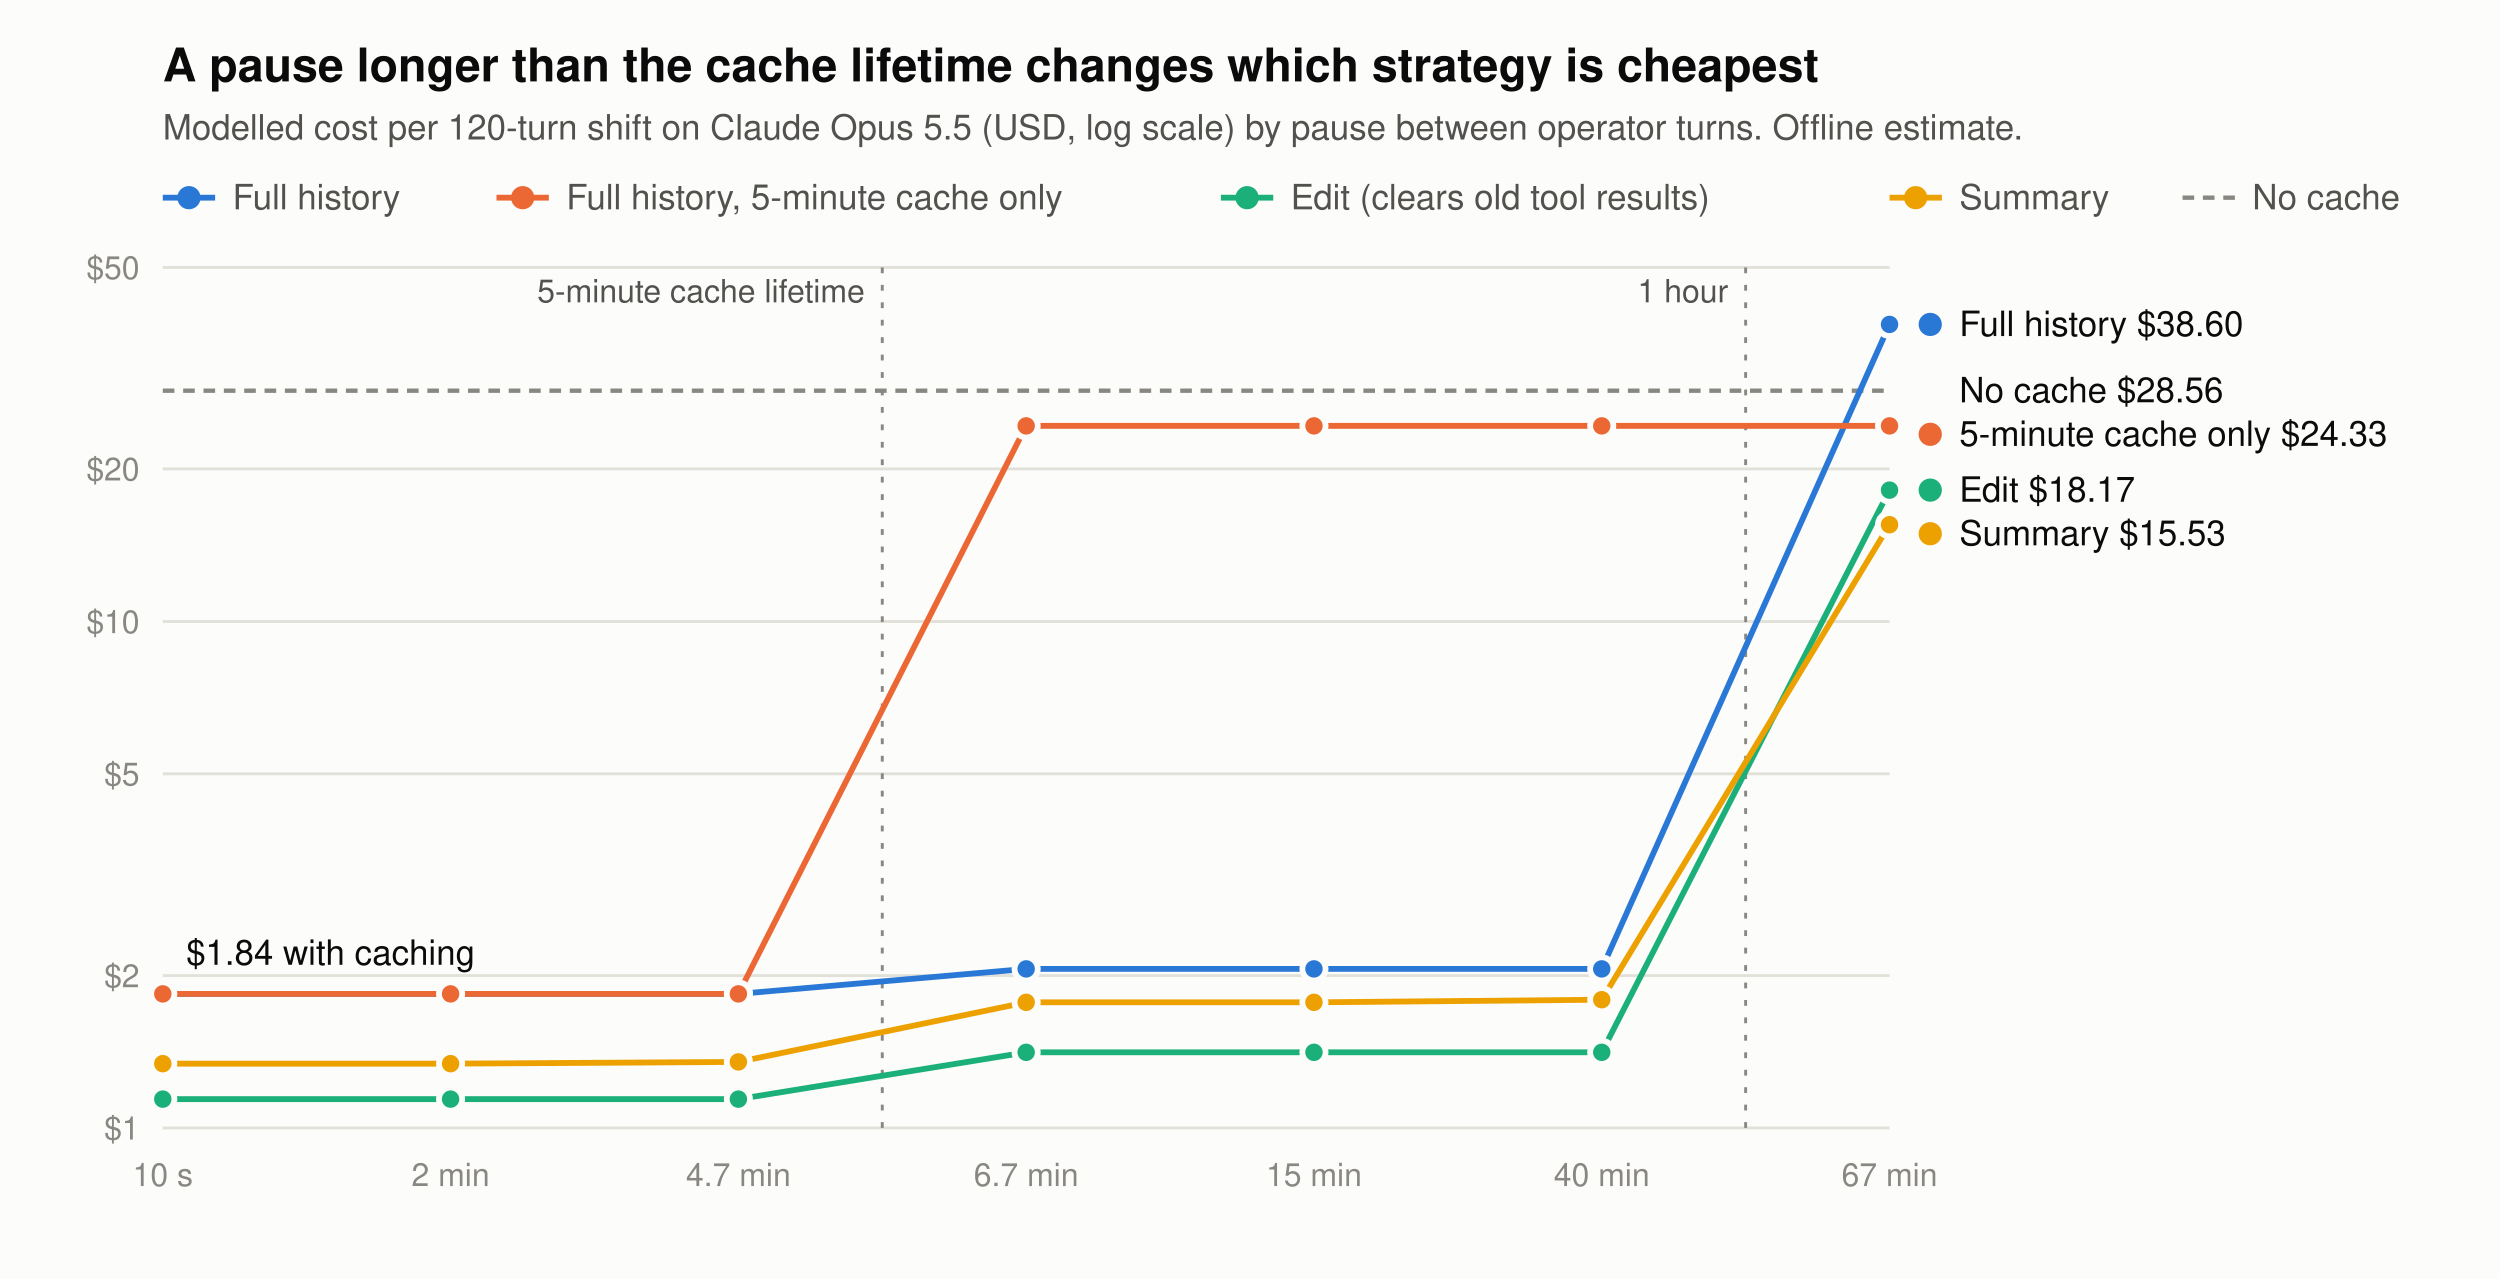
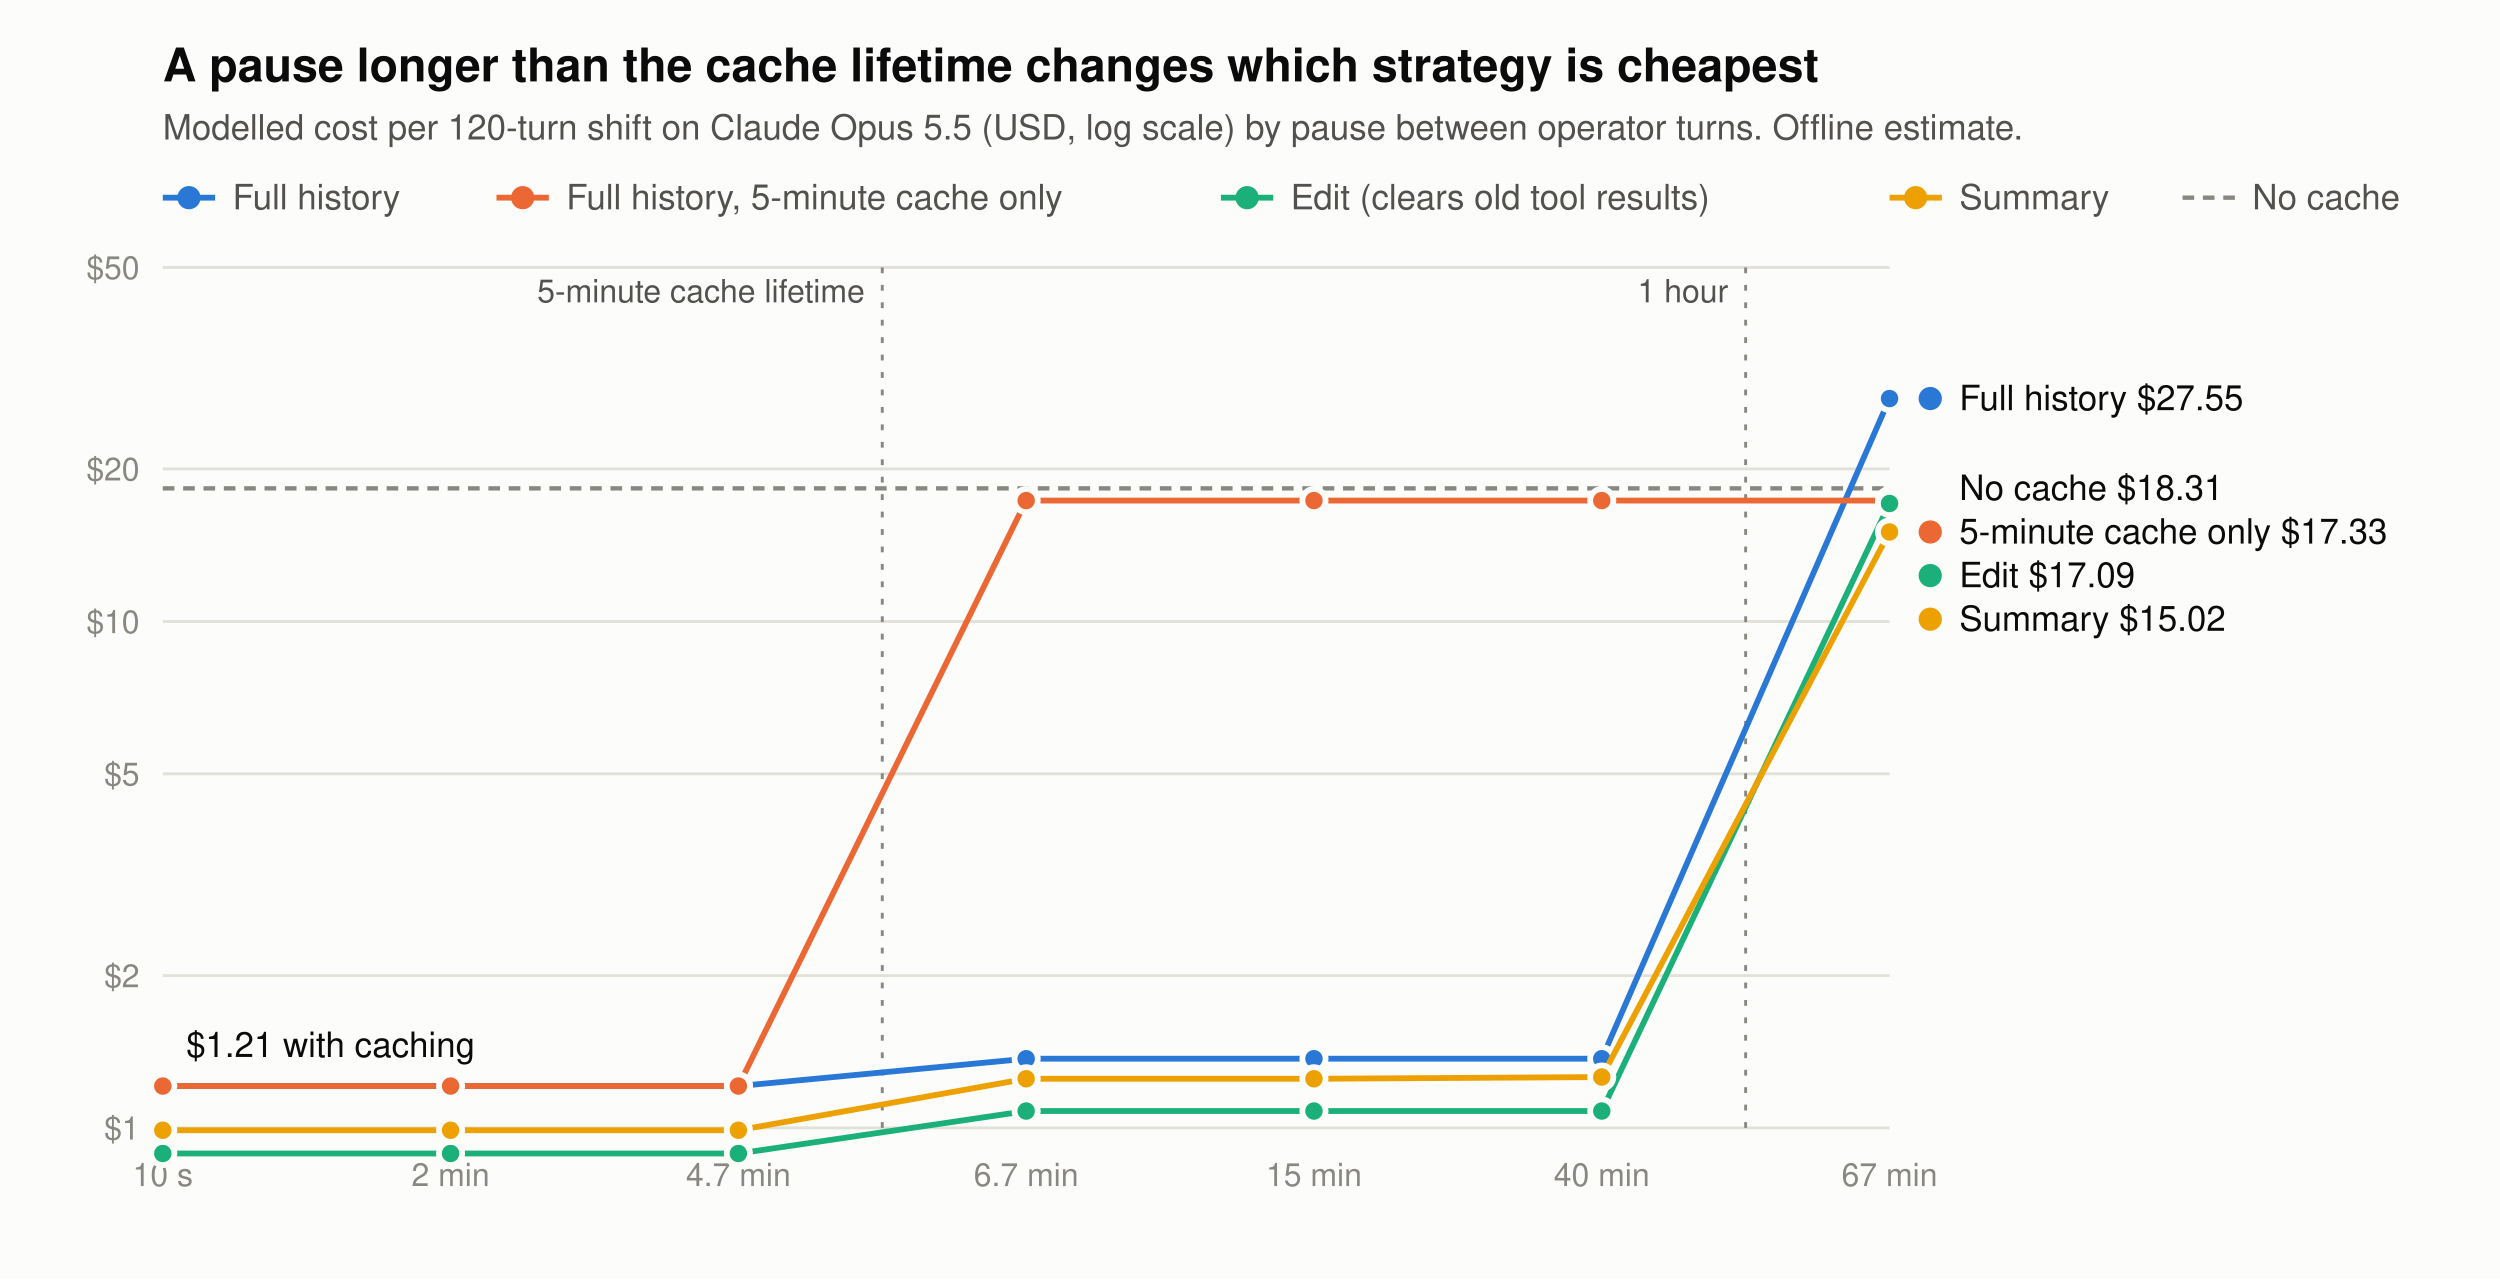
<svg xmlns="http://www.w3.org/2000/svg" viewBox="0 0 860 440" width="860" height="440" role="img" aria-label="Cost per shift against the pause between operator turns, for four context strategies">
  <rect width="860" height="440" fill="#fcfcfb" />
  <text x="56" y="28" font-family="-apple-system, Segoe UI, Helvetica, Arial, sans-serif" font-size="16" font-weight="600" fill="#0b0b0b">A pause longer than the cache lifetime changes which strategy is cheapest</text>
  <text x="56" y="48" font-family="-apple-system, Segoe UI, Helvetica, Arial, sans-serif" font-size="12" fill="#52514e">Modelled cost per 120-turn shift on Claude Opus 5.5 (USD, log scale) by pause between operator turns. Offline estimate.</text>
  <line x1="56" y1="68" x2="74" y2="68" stroke="#2a78d6" stroke-width="2" />
  <circle cx="65" cy="68" r="4" fill="#2a78d6" />
  <text x="80" y="72" font-family="-apple-system, Segoe UI, Helvetica, Arial, sans-serif" font-size="12" fill="#52514e">Full history</text>
  <line x1="170.8" y1="68" x2="188.8" y2="68" stroke="#eb6834" stroke-width="2" />
  <circle cx="179.8" cy="68" r="4" fill="#eb6834" />
  <text x="194.8" y="72" font-family="-apple-system, Segoe UI, Helvetica, Arial, sans-serif" font-size="12" fill="#52514e">Full history, 5-minute cache only</text>
  <line x1="420.0" y1="68" x2="438.0" y2="68" stroke="#1baf7a" stroke-width="2" />
  <circle cx="429.0" cy="68" r="4" fill="#1baf7a" />
  <text x="444.0" y="72" font-family="-apple-system, Segoe UI, Helvetica, Arial, sans-serif" font-size="12" fill="#52514e">Edit (clears old tool results)</text>
  <line x1="650.0" y1="68" x2="668.0" y2="68" stroke="#eda100" stroke-width="2" />
  <circle cx="659.0" cy="68" r="4" fill="#eda100" />
  <text x="674.0" y="72" font-family="-apple-system, Segoe UI, Helvetica, Arial, sans-serif" font-size="12" fill="#52514e">Summary</text>
  <line x1="750.8" y1="68" x2="768.8" y2="68" stroke="#898781" stroke-width="1.5" stroke-dasharray="4 3" />
  <text x="774.8" y="72" font-family="-apple-system, Segoe UI, Helvetica, Arial, sans-serif" font-size="12" fill="#52514e">No cache</text>
  <line x1="56" y1="388.0" x2="650" y2="388.0" stroke="#e1e0d9" stroke-width="1" />
  <text x="48" y="392.0" font-family="-apple-system, Segoe UI, Helvetica, Arial, sans-serif" font-size="11" text-anchor="end" fill="#898781">$1</text>
  <line x1="56" y1="335.6" x2="650" y2="335.6" stroke="#e1e0d9" stroke-width="1" />
  <text x="48" y="339.6" font-family="-apple-system, Segoe UI, Helvetica, Arial, sans-serif" font-size="11" text-anchor="end" fill="#898781">$2</text>
  <line x1="56" y1="266.2" x2="650" y2="266.2" stroke="#e1e0d9" stroke-width="1" />
  <text x="48" y="270.2" font-family="-apple-system, Segoe UI, Helvetica, Arial, sans-serif" font-size="11" text-anchor="end" fill="#898781">$5</text>
  <line x1="56" y1="213.8" x2="650" y2="213.8" stroke="#e1e0d9" stroke-width="1" />
  <text x="48" y="217.8" font-family="-apple-system, Segoe UI, Helvetica, Arial, sans-serif" font-size="11" text-anchor="end" fill="#898781">$10</text>
  <line x1="56" y1="161.3" x2="650" y2="161.3" stroke="#e1e0d9" stroke-width="1" />
  <text x="48" y="165.3" font-family="-apple-system, Segoe UI, Helvetica, Arial, sans-serif" font-size="11" text-anchor="end" fill="#898781">$20</text>
  <line x1="56" y1="92.0" x2="650" y2="92.0" stroke="#e1e0d9" stroke-width="1" />
  <text x="48" y="96.0" font-family="-apple-system, Segoe UI, Helvetica, Arial, sans-serif" font-size="11" text-anchor="end" fill="#898781">$50</text>
  <text x="56.0" y="408" font-family="-apple-system, Segoe UI, Helvetica, Arial, sans-serif" font-size="11" text-anchor="middle" fill="#898781">10 s</text>
  <text x="155.0" y="408" font-family="-apple-system, Segoe UI, Helvetica, Arial, sans-serif" font-size="11" text-anchor="middle" fill="#898781">2 min</text>
  <text x="254.0" y="408" font-family="-apple-system, Segoe UI, Helvetica, Arial, sans-serif" font-size="11" text-anchor="middle" fill="#898781">4.7 min</text>
  <text x="353.0" y="408" font-family="-apple-system, Segoe UI, Helvetica, Arial, sans-serif" font-size="11" text-anchor="middle" fill="#898781">6.7 min</text>
  <text x="452.0" y="408" font-family="-apple-system, Segoe UI, Helvetica, Arial, sans-serif" font-size="11" text-anchor="middle" fill="#898781">15 min</text>
  <text x="551.0" y="408" font-family="-apple-system, Segoe UI, Helvetica, Arial, sans-serif" font-size="11" text-anchor="middle" fill="#898781">40 min</text>
  <text x="650.0" y="408" font-family="-apple-system, Segoe UI, Helvetica, Arial, sans-serif" font-size="11" text-anchor="middle" fill="#898781">67 min</text>
  <line x1="303.5" y1="92" x2="303.5" y2="388" stroke="#898781" stroke-width="1" stroke-dasharray="2 4" />
  <text x="297.5" y="104" font-family="-apple-system, Segoe UI, Helvetica, Arial, sans-serif" font-size="11" text-anchor="end" fill="#52514e">5-minute cache lifetime</text>
  <line x1="600.5" y1="92" x2="600.5" y2="388" stroke="#898781" stroke-width="1" stroke-dasharray="2 4" />
  <text x="594.5" y="104" font-family="-apple-system, Segoe UI, Helvetica, Arial, sans-serif" font-size="11" text-anchor="end" fill="#52514e">1 hour</text>
-   <line x1="56" y1="134.4" x2="650" y2="134.4" stroke="#898781" stroke-width="1.5" stroke-dasharray="4 3" />
-   <polyline points="56.0,341.9 155.0,341.9 254.0,341.9 353.0,333.3 452.0,333.3 551.0,333.3 650.0,111.6" fill="none" stroke="#2a78d6" stroke-width="2" stroke-linejoin="round" />
-   <circle cx="56.0" cy="341.9" r="4" fill="#2a78d6" stroke="#fcfcfb" stroke-width="2" />
-   <circle cx="155.0" cy="341.9" r="4" fill="#2a78d6" stroke="#fcfcfb" stroke-width="2" />
-   <circle cx="254.0" cy="341.9" r="4" fill="#2a78d6" stroke="#fcfcfb" stroke-width="2" />
-   <circle cx="353.0" cy="333.3" r="4" fill="#2a78d6" stroke="#fcfcfb" stroke-width="2" />
-   <circle cx="452.0" cy="333.3" r="4" fill="#2a78d6" stroke="#fcfcfb" stroke-width="2" />
-   <circle cx="551.0" cy="333.3" r="4" fill="#2a78d6" stroke="#fcfcfb" stroke-width="2" />
-   <circle cx="650.0" cy="111.6" r="4" fill="#2a78d6" stroke="#fcfcfb" stroke-width="2" />
-   <polyline points="56.0,341.9 155.0,341.9 254.0,341.9 353.0,146.5 452.0,146.5 551.0,146.5 650.0,146.5" fill="none" stroke="#eb6834" stroke-width="2" stroke-linejoin="round" />
-   <circle cx="56.0" cy="341.9" r="4" fill="#eb6834" stroke="#fcfcfb" stroke-width="2" />
-   <circle cx="155.0" cy="341.9" r="4" fill="#eb6834" stroke="#fcfcfb" stroke-width="2" />
-   <circle cx="254.0" cy="341.9" r="4" fill="#eb6834" stroke="#fcfcfb" stroke-width="2" />
-   <circle cx="353.0" cy="146.5" r="4" fill="#eb6834" stroke="#fcfcfb" stroke-width="2" />
-   <circle cx="452.0" cy="146.5" r="4" fill="#eb6834" stroke="#fcfcfb" stroke-width="2" />
-   <circle cx="551.0" cy="146.5" r="4" fill="#eb6834" stroke="#fcfcfb" stroke-width="2" />
-   <circle cx="650.0" cy="146.5" r="4" fill="#eb6834" stroke="#fcfcfb" stroke-width="2" />
-   <polyline points="56.0,378.1 155.0,378.1 254.0,378.1 353.0,362.0 452.0,362.0 551.0,362.0 650.0,168.6" fill="none" stroke="#1baf7a" stroke-width="2" stroke-linejoin="round" />
-   <circle cx="56.0" cy="378.1" r="4" fill="#1baf7a" stroke="#fcfcfb" stroke-width="2" />
-   <circle cx="155.0" cy="378.1" r="4" fill="#1baf7a" stroke="#fcfcfb" stroke-width="2" />
-   <circle cx="254.0" cy="378.1" r="4" fill="#1baf7a" stroke="#fcfcfb" stroke-width="2" />
-   <circle cx="353.0" cy="362.0" r="4" fill="#1baf7a" stroke="#fcfcfb" stroke-width="2" />
-   <circle cx="452.0" cy="362.0" r="4" fill="#1baf7a" stroke="#fcfcfb" stroke-width="2" />
-   <circle cx="551.0" cy="362.0" r="4" fill="#1baf7a" stroke="#fcfcfb" stroke-width="2" />
-   <circle cx="650.0" cy="168.6" r="4" fill="#1baf7a" stroke="#fcfcfb" stroke-width="2" />
-   <polyline points="56.0,365.9 155.0,365.9 254.0,365.3 353.0,344.8 452.0,344.8 551.0,343.9 650.0,180.5" fill="none" stroke="#eda100" stroke-width="2" stroke-linejoin="round" />
-   <circle cx="56.0" cy="365.9" r="4" fill="#eda100" stroke="#fcfcfb" stroke-width="2" />
-   <circle cx="155.0" cy="365.9" r="4" fill="#eda100" stroke="#fcfcfb" stroke-width="2" />
-   <circle cx="254.0" cy="365.3" r="4" fill="#eda100" stroke="#fcfcfb" stroke-width="2" />
-   <circle cx="353.0" cy="344.8" r="4" fill="#eda100" stroke="#fcfcfb" stroke-width="2" />
-   <circle cx="452.0" cy="344.8" r="4" fill="#eda100" stroke="#fcfcfb" stroke-width="2" />
-   <circle cx="551.0" cy="343.9" r="4" fill="#eda100" stroke="#fcfcfb" stroke-width="2" />
-   <circle cx="650.0" cy="180.5" r="4" fill="#eda100" stroke="#fcfcfb" stroke-width="2" />
-   <circle cx="664" cy="111.6" r="4" fill="#2a78d6" />
-   <text x="674" y="115.6" font-family="-apple-system, Segoe UI, Helvetica, Arial, sans-serif" font-size="12" fill="#0b0b0b">Full history $38.60</text>
-   <text x="674" y="138.4" font-family="-apple-system, Segoe UI, Helvetica, Arial, sans-serif" font-size="12" fill="#0b0b0b">No cache $28.56</text>
-   <circle cx="664" cy="149.4" r="4" fill="#eb6834" />
-   <text x="674" y="153.4" font-family="-apple-system, Segoe UI, Helvetica, Arial, sans-serif" font-size="12" fill="#0b0b0b">5-minute cache only $24.33</text>
-   <circle cx="664" cy="168.6" r="4" fill="#1baf7a" />
-   <text x="674" y="172.6" font-family="-apple-system, Segoe UI, Helvetica, Arial, sans-serif" font-size="12" fill="#0b0b0b">Edit $18.17</text>
-   <circle cx="664" cy="183.6" r="4" fill="#eda100" />
-   <text x="674" y="187.6" font-family="-apple-system, Segoe UI, Helvetica, Arial, sans-serif" font-size="12" fill="#0b0b0b">Summary $15.53</text>
-   <text x="64" y="331.9" font-family="-apple-system, Segoe UI, Helvetica, Arial, sans-serif" font-size="12" fill="#0b0b0b">$1.84 with caching</text>
+   <line x1="56" y1="168.0" x2="650" y2="168.0" stroke="#898781" stroke-width="1.5" stroke-dasharray="4 3" />
+   <polyline points="56.0,373.6 155.0,373.6 254.0,373.6 353.0,364.2 452.0,364.2 551.0,364.2 650.0,137.1" fill="none" stroke="#2a78d6" stroke-width="2" stroke-linejoin="round" />
+   <circle cx="56.0" cy="373.6" r="4" fill="#2a78d6" stroke="#fcfcfb" stroke-width="2" />
+   <circle cx="155.0" cy="373.6" r="4" fill="#2a78d6" stroke="#fcfcfb" stroke-width="2" />
+   <circle cx="254.0" cy="373.6" r="4" fill="#2a78d6" stroke="#fcfcfb" stroke-width="2" />
+   <circle cx="353.0" cy="364.2" r="4" fill="#2a78d6" stroke="#fcfcfb" stroke-width="2" />
+   <circle cx="452.0" cy="364.2" r="4" fill="#2a78d6" stroke="#fcfcfb" stroke-width="2" />
+   <circle cx="551.0" cy="364.2" r="4" fill="#2a78d6" stroke="#fcfcfb" stroke-width="2" />
+   <circle cx="650.0" cy="137.1" r="4" fill="#2a78d6" stroke="#fcfcfb" stroke-width="2" />
+   <polyline points="56.0,373.6 155.0,373.6 254.0,373.6 353.0,172.2 452.0,172.2 551.0,172.2 650.0,172.2" fill="none" stroke="#eb6834" stroke-width="2" stroke-linejoin="round" />
+   <circle cx="56.0" cy="373.6" r="4" fill="#eb6834" stroke="#fcfcfb" stroke-width="2" />
+   <circle cx="155.0" cy="373.6" r="4" fill="#eb6834" stroke="#fcfcfb" stroke-width="2" />
+   <circle cx="254.0" cy="373.6" r="4" fill="#eb6834" stroke="#fcfcfb" stroke-width="2" />
+   <circle cx="353.0" cy="172.2" r="4" fill="#eb6834" stroke="#fcfcfb" stroke-width="2" />
+   <circle cx="452.0" cy="172.2" r="4" fill="#eb6834" stroke="#fcfcfb" stroke-width="2" />
+   <circle cx="551.0" cy="172.2" r="4" fill="#eb6834" stroke="#fcfcfb" stroke-width="2" />
+   <circle cx="650.0" cy="172.2" r="4" fill="#eb6834" stroke="#fcfcfb" stroke-width="2" />
+   <polyline points="56.0,396.8 155.0,396.8 254.0,396.8 353.0,382.2 452.0,382.2 551.0,382.2 650.0,173.2" fill="none" stroke="#1baf7a" stroke-width="2" stroke-linejoin="round" />
+   <circle cx="56.0" cy="396.8" r="4" fill="#1baf7a" stroke="#fcfcfb" stroke-width="2" />
+   <circle cx="155.0" cy="396.8" r="4" fill="#1baf7a" stroke="#fcfcfb" stroke-width="2" />
+   <circle cx="254.0" cy="396.8" r="4" fill="#1baf7a" stroke="#fcfcfb" stroke-width="2" />
+   <circle cx="353.0" cy="382.2" r="4" fill="#1baf7a" stroke="#fcfcfb" stroke-width="2" />
+   <circle cx="452.0" cy="382.2" r="4" fill="#1baf7a" stroke="#fcfcfb" stroke-width="2" />
+   <circle cx="551.0" cy="382.2" r="4" fill="#1baf7a" stroke="#fcfcfb" stroke-width="2" />
+   <circle cx="650.0" cy="173.2" r="4" fill="#1baf7a" stroke="#fcfcfb" stroke-width="2" />
+   <polyline points="56.0,388.8 155.0,388.8 254.0,388.8 353.0,371.1 452.0,371.1 551.0,370.5 650.0,183.0" fill="none" stroke="#eda100" stroke-width="2" stroke-linejoin="round" />
+   <circle cx="56.0" cy="388.8" r="4" fill="#eda100" stroke="#fcfcfb" stroke-width="2" />
+   <circle cx="155.0" cy="388.8" r="4" fill="#eda100" stroke="#fcfcfb" stroke-width="2" />
+   <circle cx="254.0" cy="388.8" r="4" fill="#eda100" stroke="#fcfcfb" stroke-width="2" />
+   <circle cx="353.0" cy="371.1" r="4" fill="#eda100" stroke="#fcfcfb" stroke-width="2" />
+   <circle cx="452.0" cy="371.1" r="4" fill="#eda100" stroke="#fcfcfb" stroke-width="2" />
+   <circle cx="551.0" cy="370.5" r="4" fill="#eda100" stroke="#fcfcfb" stroke-width="2" />
+   <circle cx="650.0" cy="183.0" r="4" fill="#eda100" stroke="#fcfcfb" stroke-width="2" />
+   <circle cx="664" cy="137.1" r="4" fill="#2a78d6" />
+   <text x="674" y="141.1" font-family="-apple-system, Segoe UI, Helvetica, Arial, sans-serif" font-size="12" fill="#0b0b0b">Full history $27.55</text>
+   <text x="674" y="172.0" font-family="-apple-system, Segoe UI, Helvetica, Arial, sans-serif" font-size="12" fill="#0b0b0b">No cache $18.31</text>
+   <circle cx="664" cy="183.0" r="4" fill="#eb6834" />
+   <text x="674" y="187.0" font-family="-apple-system, Segoe UI, Helvetica, Arial, sans-serif" font-size="12" fill="#0b0b0b">5-minute cache only $17.33</text>
+   <circle cx="664" cy="198.0" r="4" fill="#1baf7a" />
+   <text x="674" y="202.0" font-family="-apple-system, Segoe UI, Helvetica, Arial, sans-serif" font-size="12" fill="#0b0b0b">Edit $17.09</text>
+   <circle cx="664" cy="213.0" r="4" fill="#eda100" />
+   <text x="674" y="217.0" font-family="-apple-system, Segoe UI, Helvetica, Arial, sans-serif" font-size="12" fill="#0b0b0b">Summary $15.02</text>
+   <text x="64" y="363.6" font-family="-apple-system, Segoe UI, Helvetica, Arial, sans-serif" font-size="12" fill="#0b0b0b">$1.21 with caching</text>
</svg>
